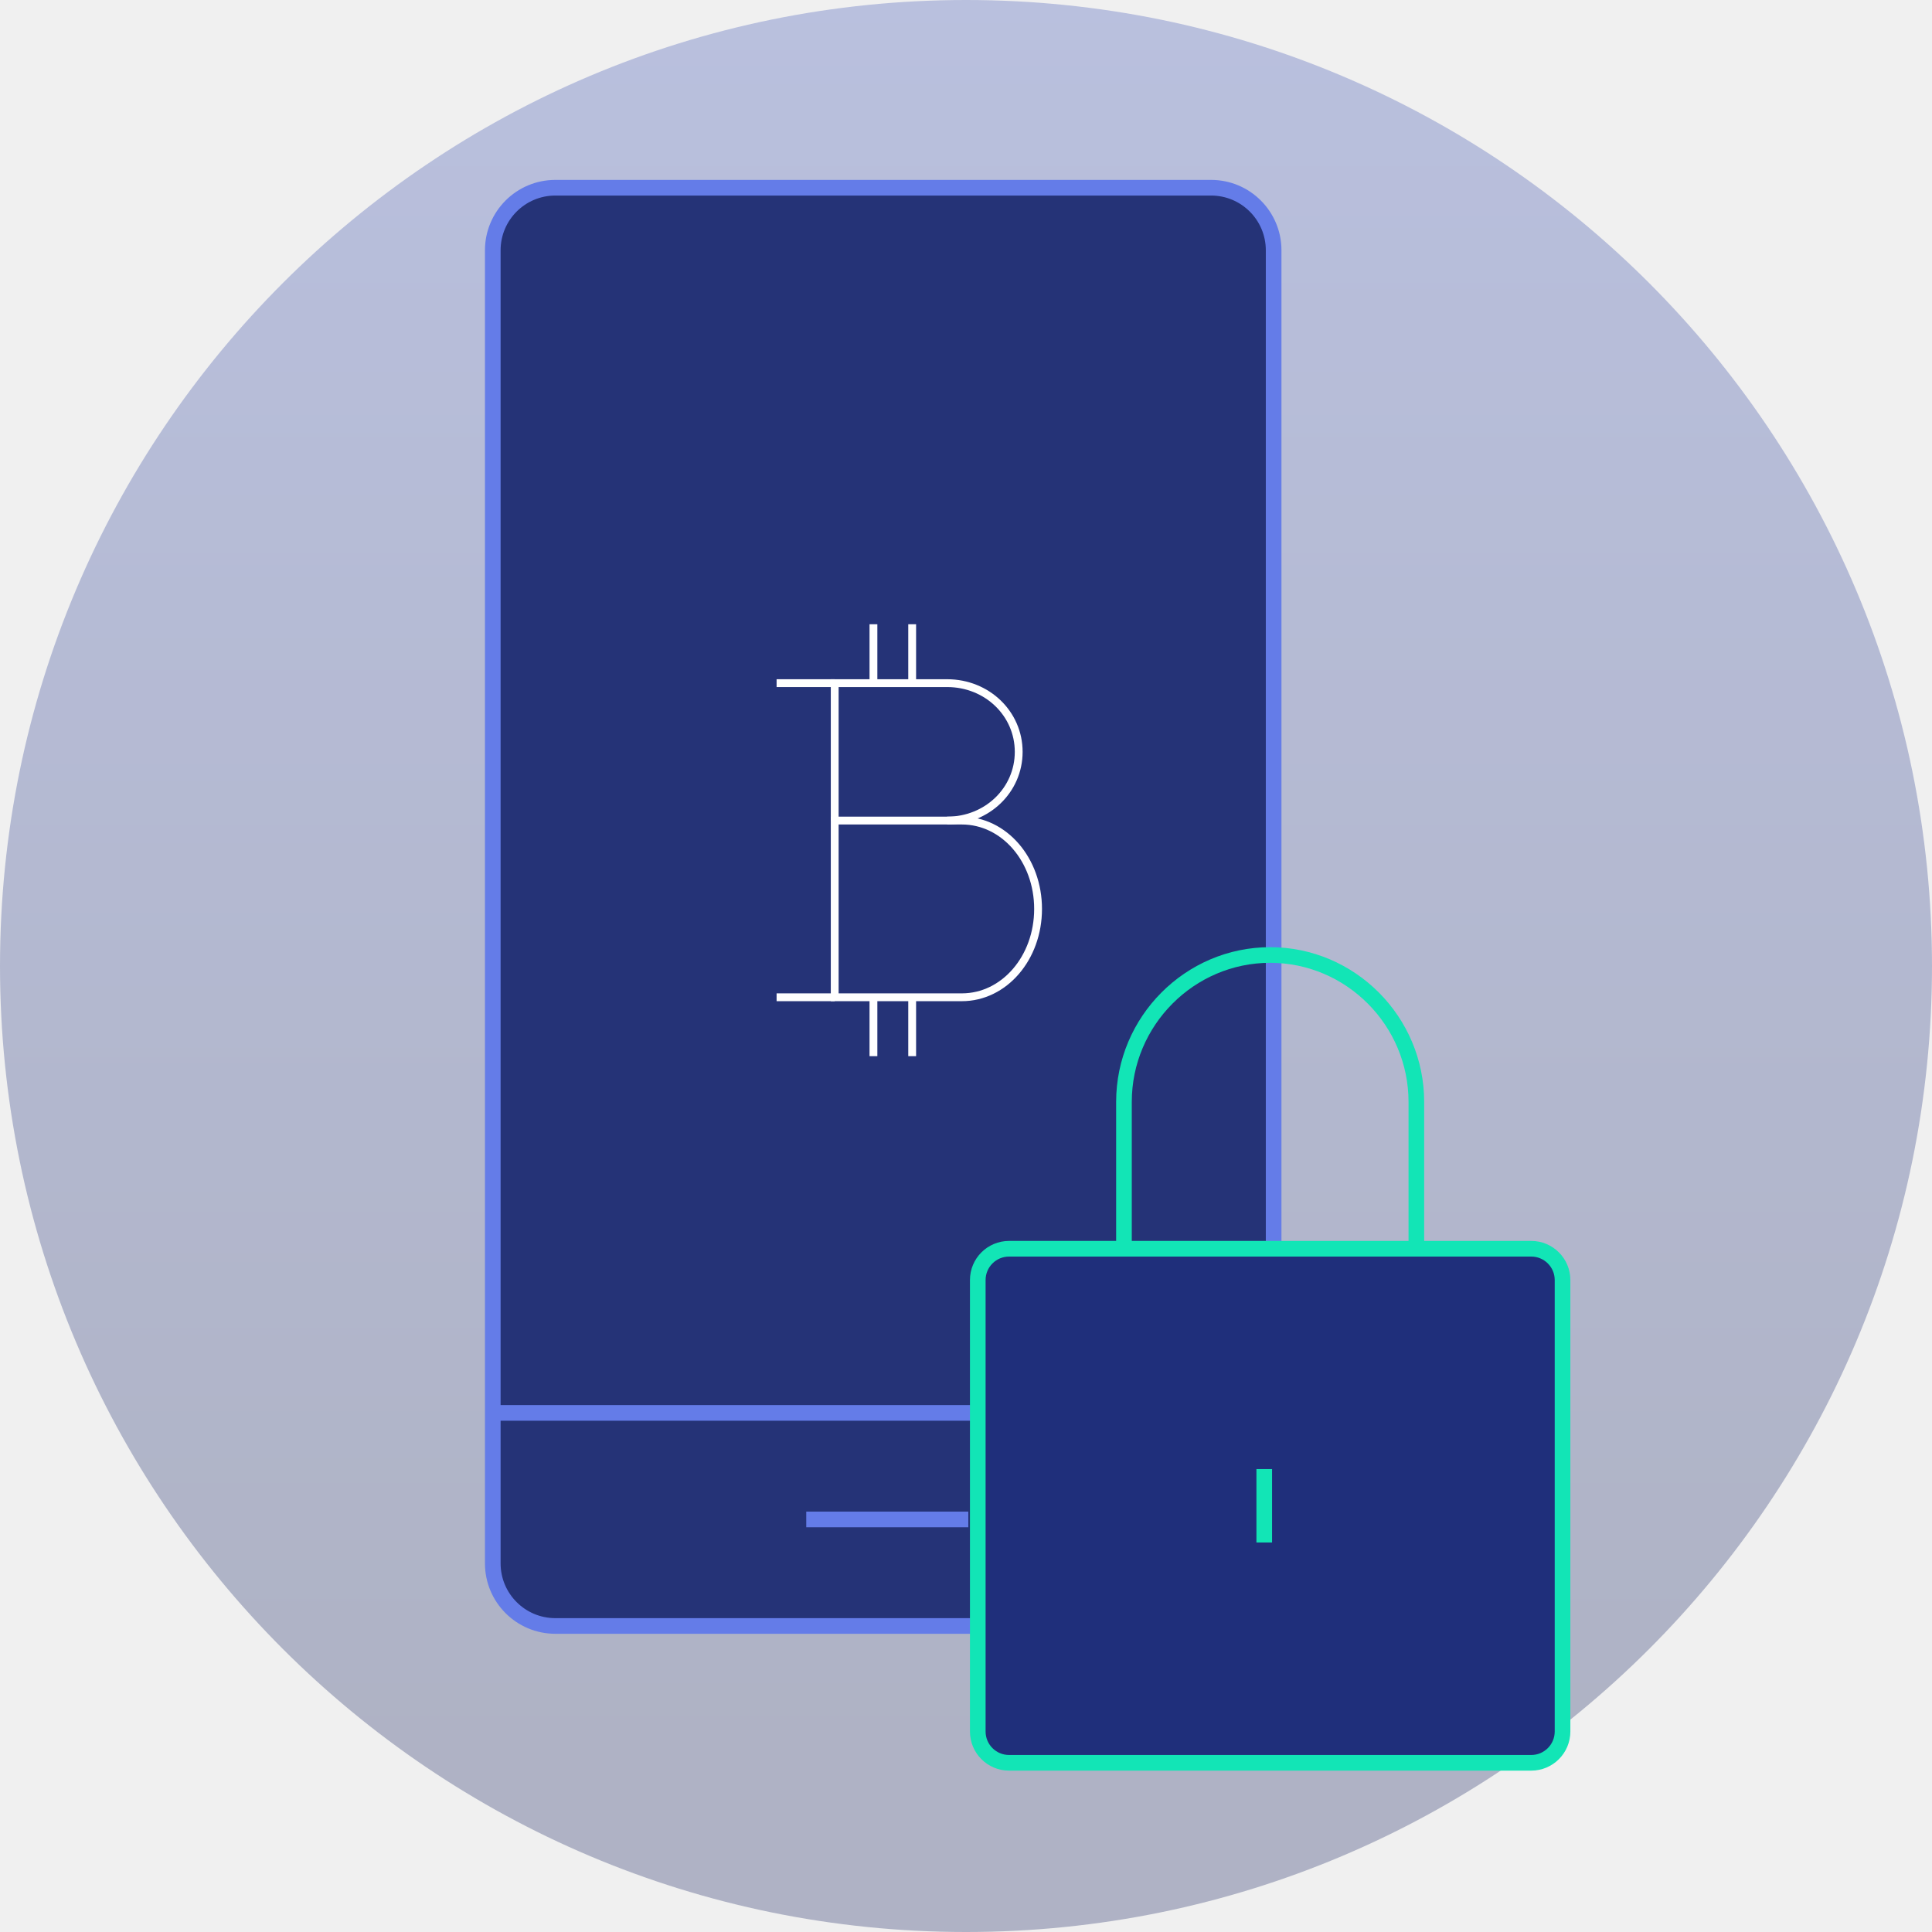
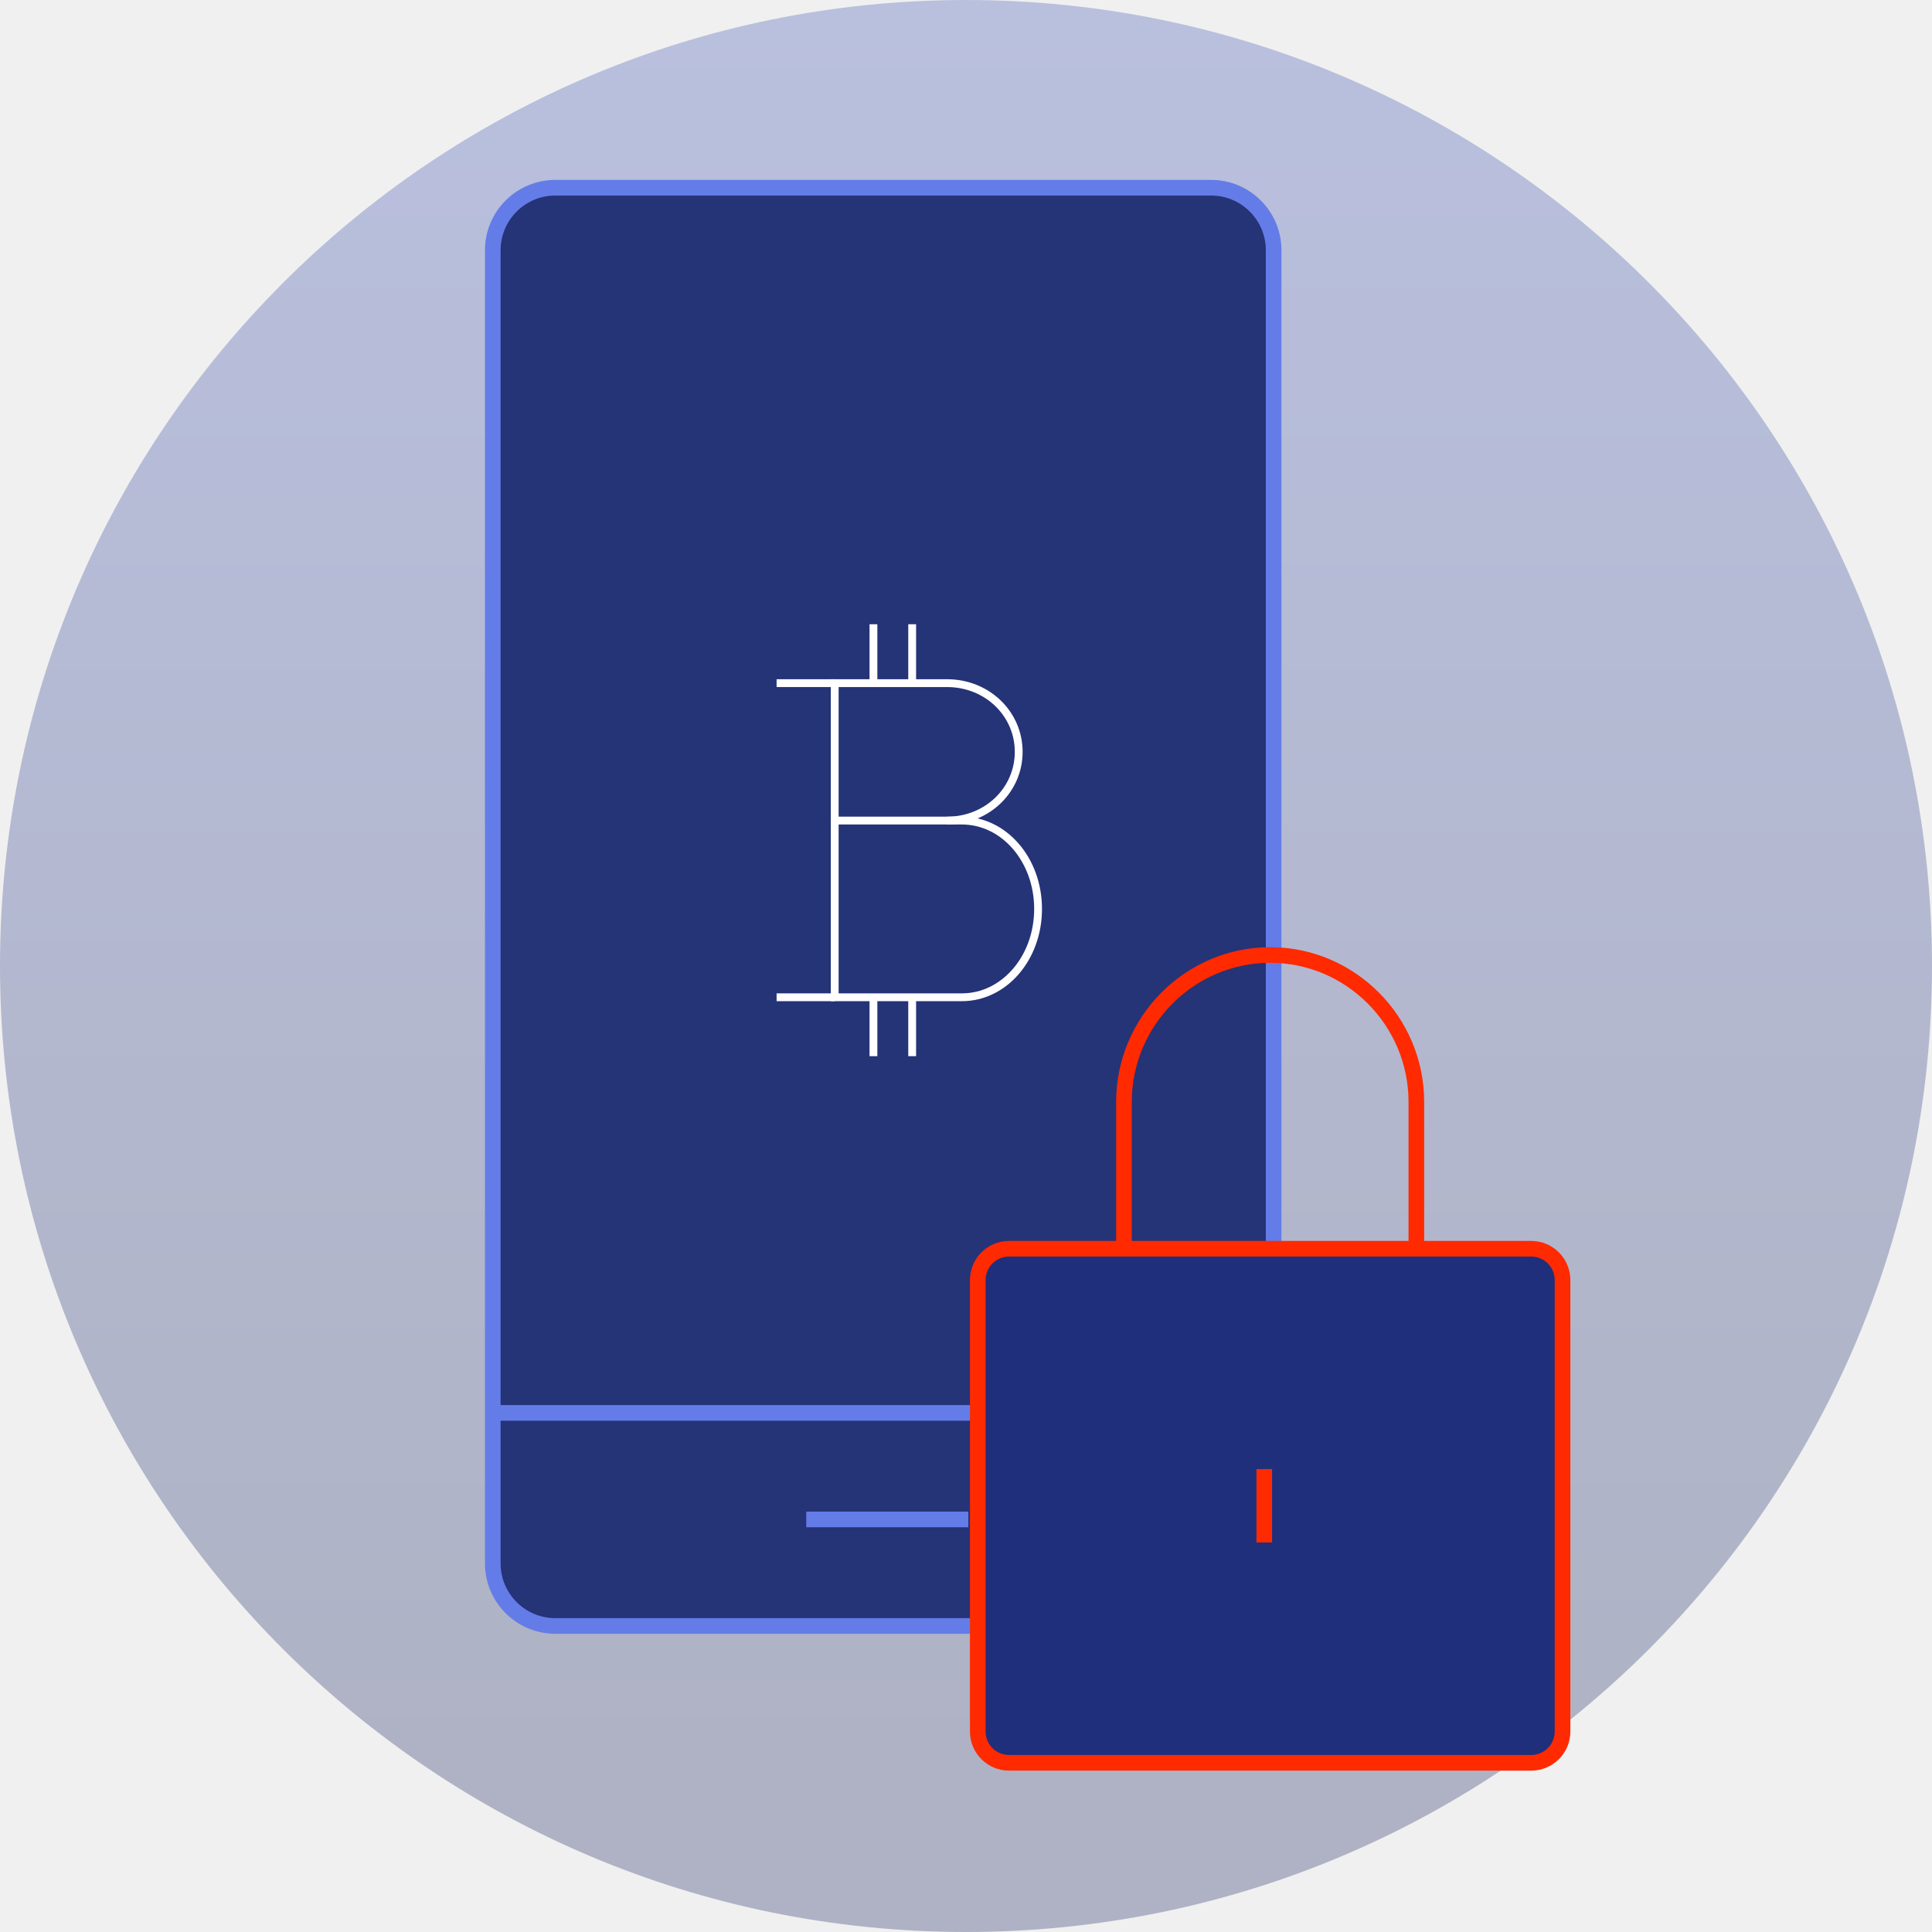
- <svg xmlns="http://www.w3.org/2000/svg" width="247px" height="247px" viewBox="0 0 247 247" version="1.1">
-   <defs>
+ <svg xmlns="http://www.w3.org/2000/svg" width="247px" height="247px" viewBox="0 0 247 247" version="1.1" id="svg44">
+   <defs id="defs11">
    <linearGradient x1="50%" y1="0%" x2="50%" y2="89.467%" id="linearGradient-1">
-       <stop stop-color="#3950B5" offset="0%" />
-       <stop stop-color="#162360" offset="100%" />
+       <stop stop-color="#3950B5" offset="0%" id="stop6" />
+       <stop stop-color="#162360" offset="100%" id="stop8" />
    </linearGradient>
  </defs>
  <g id="Onboarding" stroke="none" stroke-width="1" fill="none" fill-rule="evenodd">
    <g id="0.2.3---Tour-3" transform="translate(-64, -210)">
      <g id="bg-3" transform="translate(64, 210)">
        <path d="M123.5,247 C191.707,247 247,191.707 247,123.5 C247,55.293 191.707,1.42108547e-14 123.5,1.42108547e-14 C55.293,1.42108547e-14 1.42108547e-14,55.293 1.42108547e-14,123.5 C1.42108547e-14,191.707 55.293,247 123.5,247 Z" id="Oval-2" fill="url(#linearGradient-1)" opacity="0.3" />
        <rect id="Combined-Shape" stroke="#647CE8" stroke-width="2" fill="#253377" x="63" y="24" width="99.831" height="183.875" rx="8" />
        <path d="M63.52,180.635 L162.311,180.635" id="Line" stroke="#647CE8" stroke-width="2" stroke-linecap="square" />
-         <path d="M104.076,194.255 L122.795,194.255" id="Line" stroke="#647CE8" stroke-width="2" stroke-linecap="square" />
+         <path d="M104.076,194.255 L122.795,194.255" id="path16" stroke="#647CE8" stroke-width="2" stroke-linecap="square" />
        <g id="Group-4" transform="translate(90, 76)" stroke="#FFFFFF">
          <g id="top-up">
            <g id="shopping-48px-outline_ducatuscoin" transform="translate(8.666667, 3.180606)">
              <g id="Group" transform="translate(0.619048, 0.627502)">
                <path d="M12.381,0 L12.381,7.53" id="Shape" />
-                 <path d="M17.333,0 L17.333,7.53" id="Shape" />
-                 <path d="M12.381,47.69 L12.381,55.22" id="Shape" />
-                 <path d="M17.333,47.69 L17.333,55.22" id="Shape" />
+                 <path d="M17.333,0 L17.333,7.53" id="path19" />
+                 <path d="M12.381,47.69 L12.381,55.22" id="path21" />
+                 <path d="M17.333,47.69 L17.333,55.22" id="path23" />
                <path d="M0,47.69 L7.429,47.69" id="Shape-Copy" />
                <path d="M0,7.53 L7.429,7.53" id="Shape-Copy-2" />
-                 <path d="M7.429,25.1 L7.429,7.53 L21.804,7.53 C26.901,7.53 30.952,11.421 30.952,16.315 C30.952,21.21 26.901,25.1 21.804,25.1" id="Shape" />
-                 <path d="M7.429,47.69 L7.429,25.1 L23.679,25.1 C29.095,25.1 33.429,30.12 33.429,36.395 C33.429,42.67 29.095,47.69 23.679,47.69 L7.429,47.69 Z" id="Shape" />
+                 <path d="M7.429,25.1 L7.429,7.53 L21.804,7.53 C26.901,7.53 30.952,11.421 30.952,16.315 C30.952,21.21 26.901,25.1 21.804,25.1" id="path27" />
+                 <path d="M7.429,47.69 L7.429,25.1 L23.679,25.1 C29.095,25.1 33.429,30.12 33.429,36.395 C33.429,42.67 29.095,47.69 23.679,47.69 L7.429,47.69 Z" id="path29" />
              </g>
            </g>
          </g>
        </g>
-         <g id="Group-3" transform="translate(125, 122)" stroke="#12E5B6" stroke-width="2">
-           <rect id="Rectangle-path" fill="#1F2F7B" x="0.005" y="37.648" width="74.76" height="65.721" rx="4" />
-           <path d="M18.695,37.648 L18.695,18.871 C18.695,8.543 27.106,0.093 37.385,0.093 L37.385,0.093 C47.665,0.093 56.076,8.543 56.076,18.871 L56.076,37.648" id="Shape" />
-           <path d="M36.63,65.815 L36.63,75.203" id="Shape" fill="#F9F9F9" />
+         <g id="Group-3" transform="translate(125, 122)" stroke="#12E5B6" stroke-width="2" style="stroke:#ff2a00;stroke-opacity:1">
+           <rect id="Rectangle-path" fill="#1F2F7B" x="0.005" y="37.648" width="74.76" height="65.721" rx="4" style="stroke:#ff2a00;stroke-opacity:1" />
+           <path d="M18.695,37.648 L18.695,18.871 C18.695,8.543 27.106,0.093 37.385,0.093 L37.385,0.093 C47.665,0.093 56.076,8.543 56.076,18.871 L56.076,37.648" id="path36" style="stroke:#ff2a00;stroke-opacity:1" />
+           <path d="M36.63,65.815 L36.63,75.203" id="path38" fill="#F9F9F9" style="stroke:#ff2a00;stroke-opacity:1" />
        </g>
      </g>
    </g>
  </g>
</svg>
